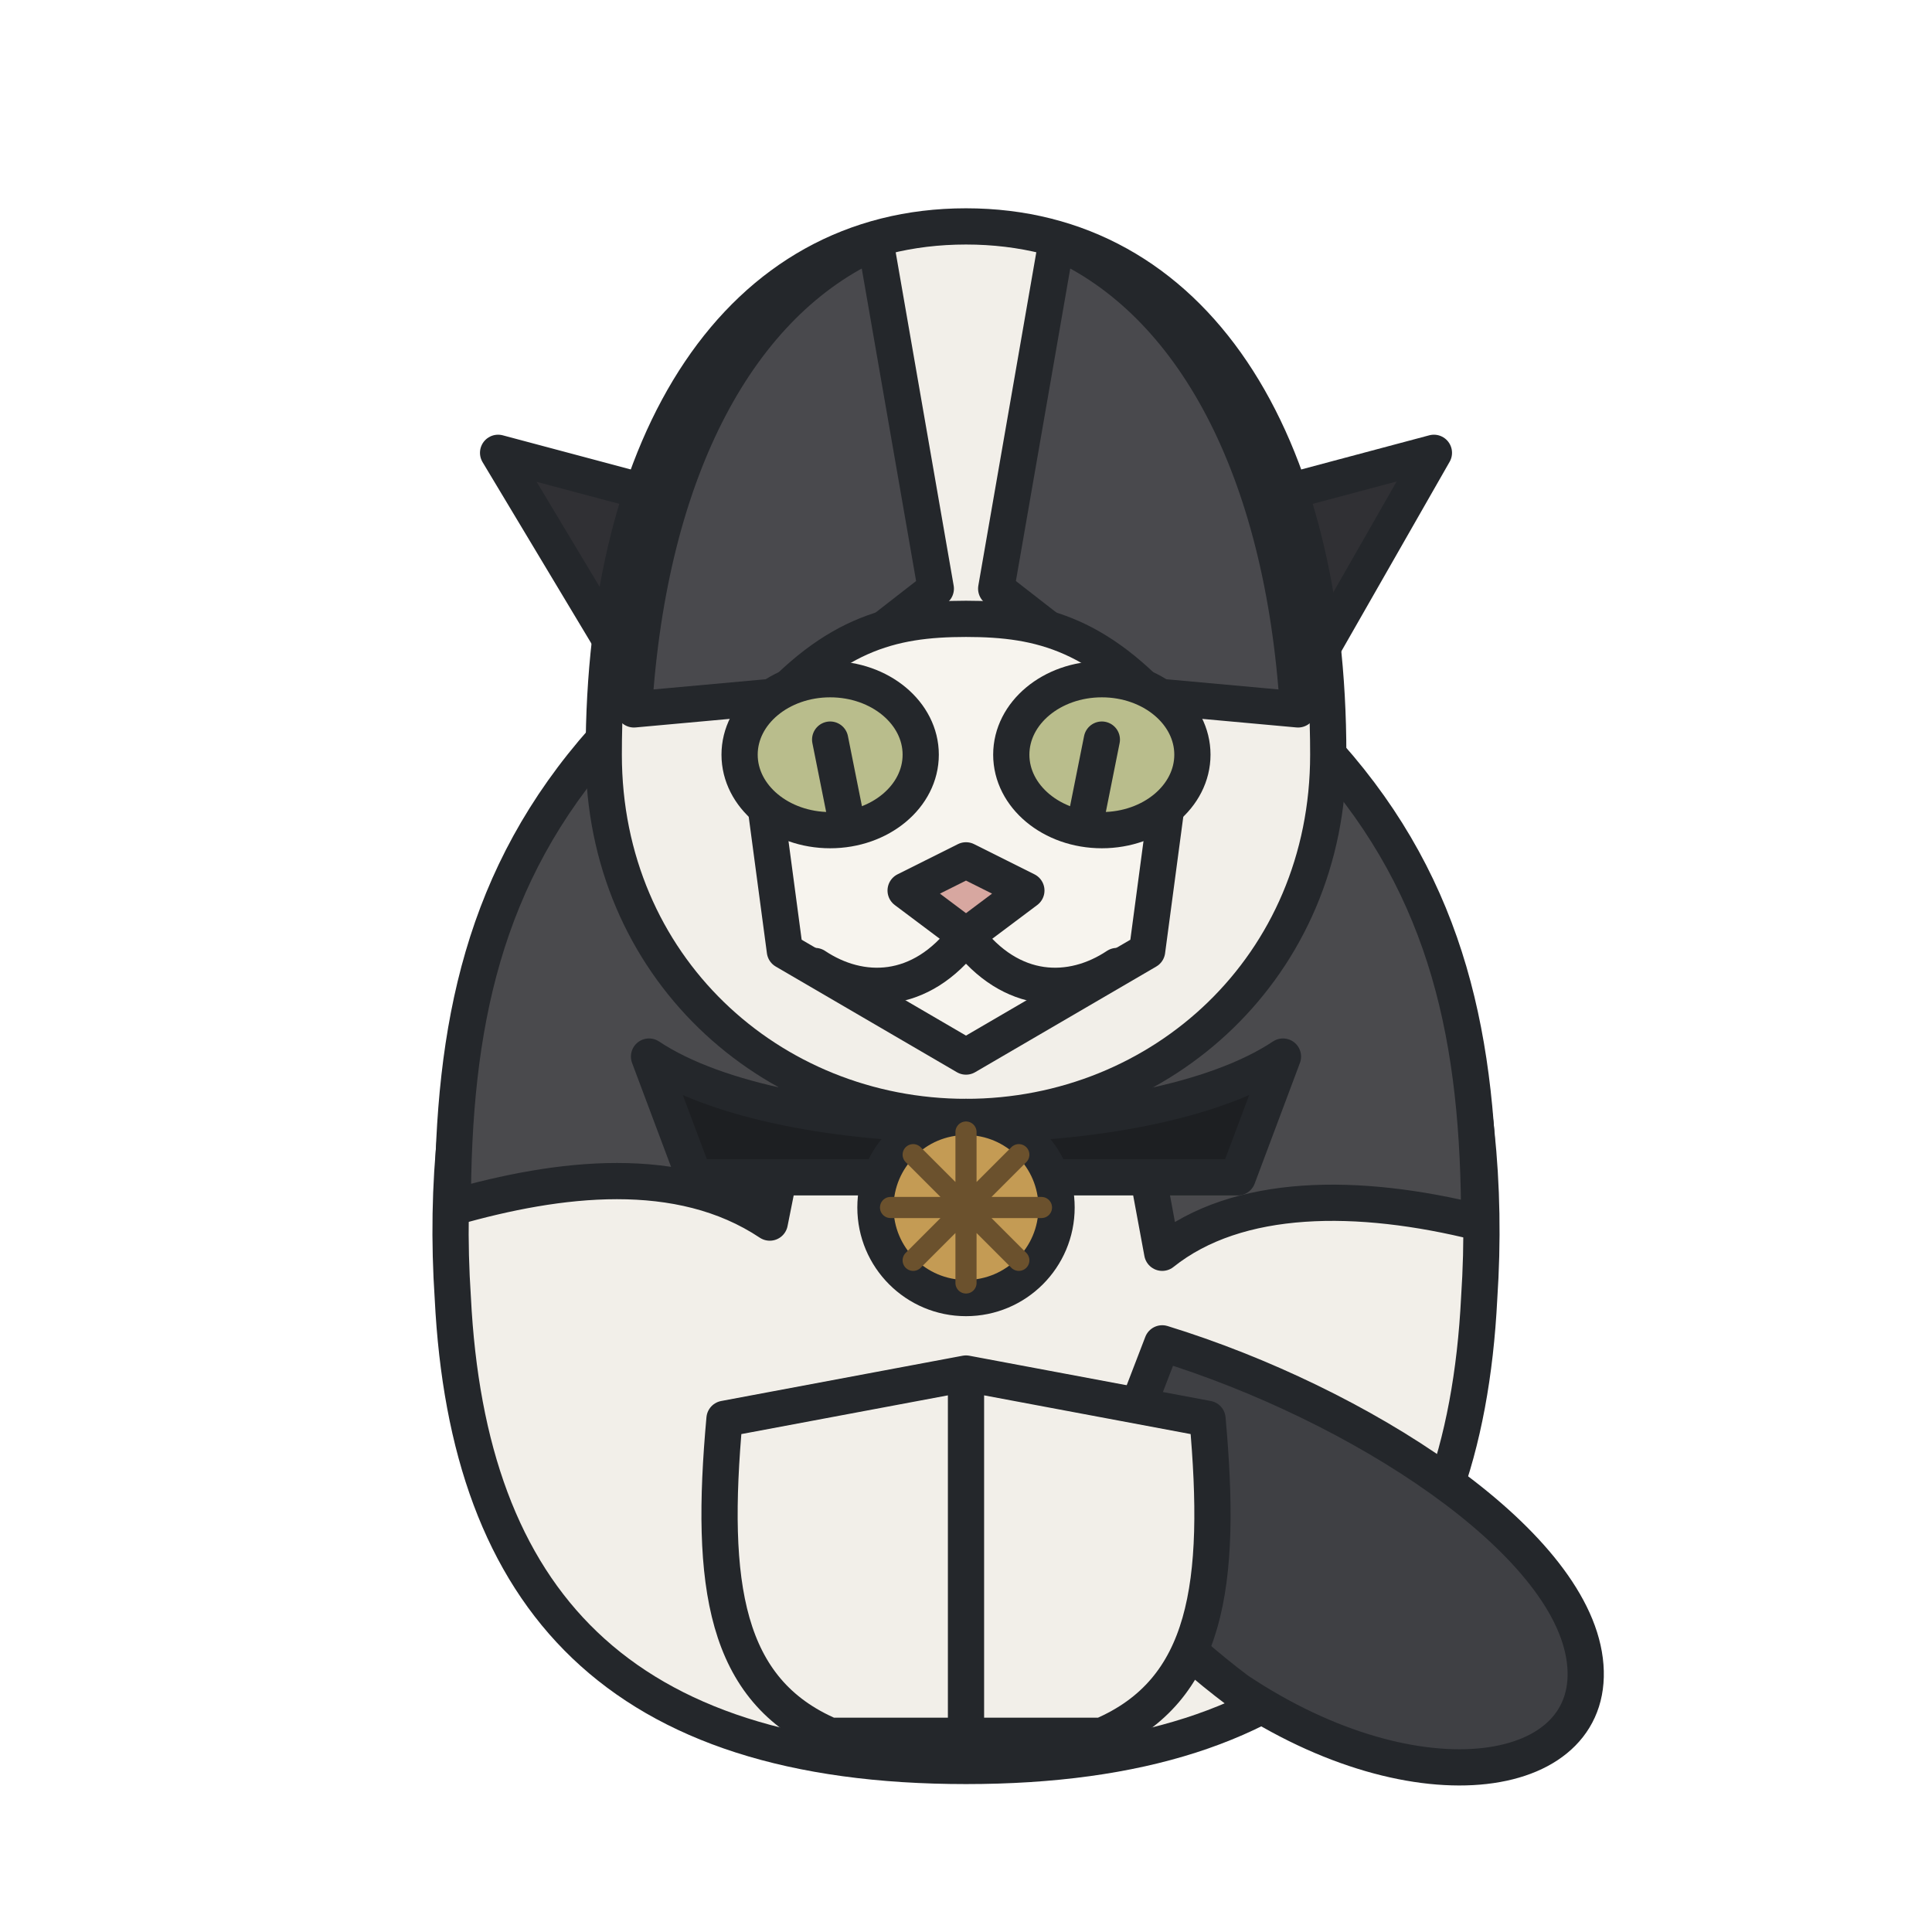
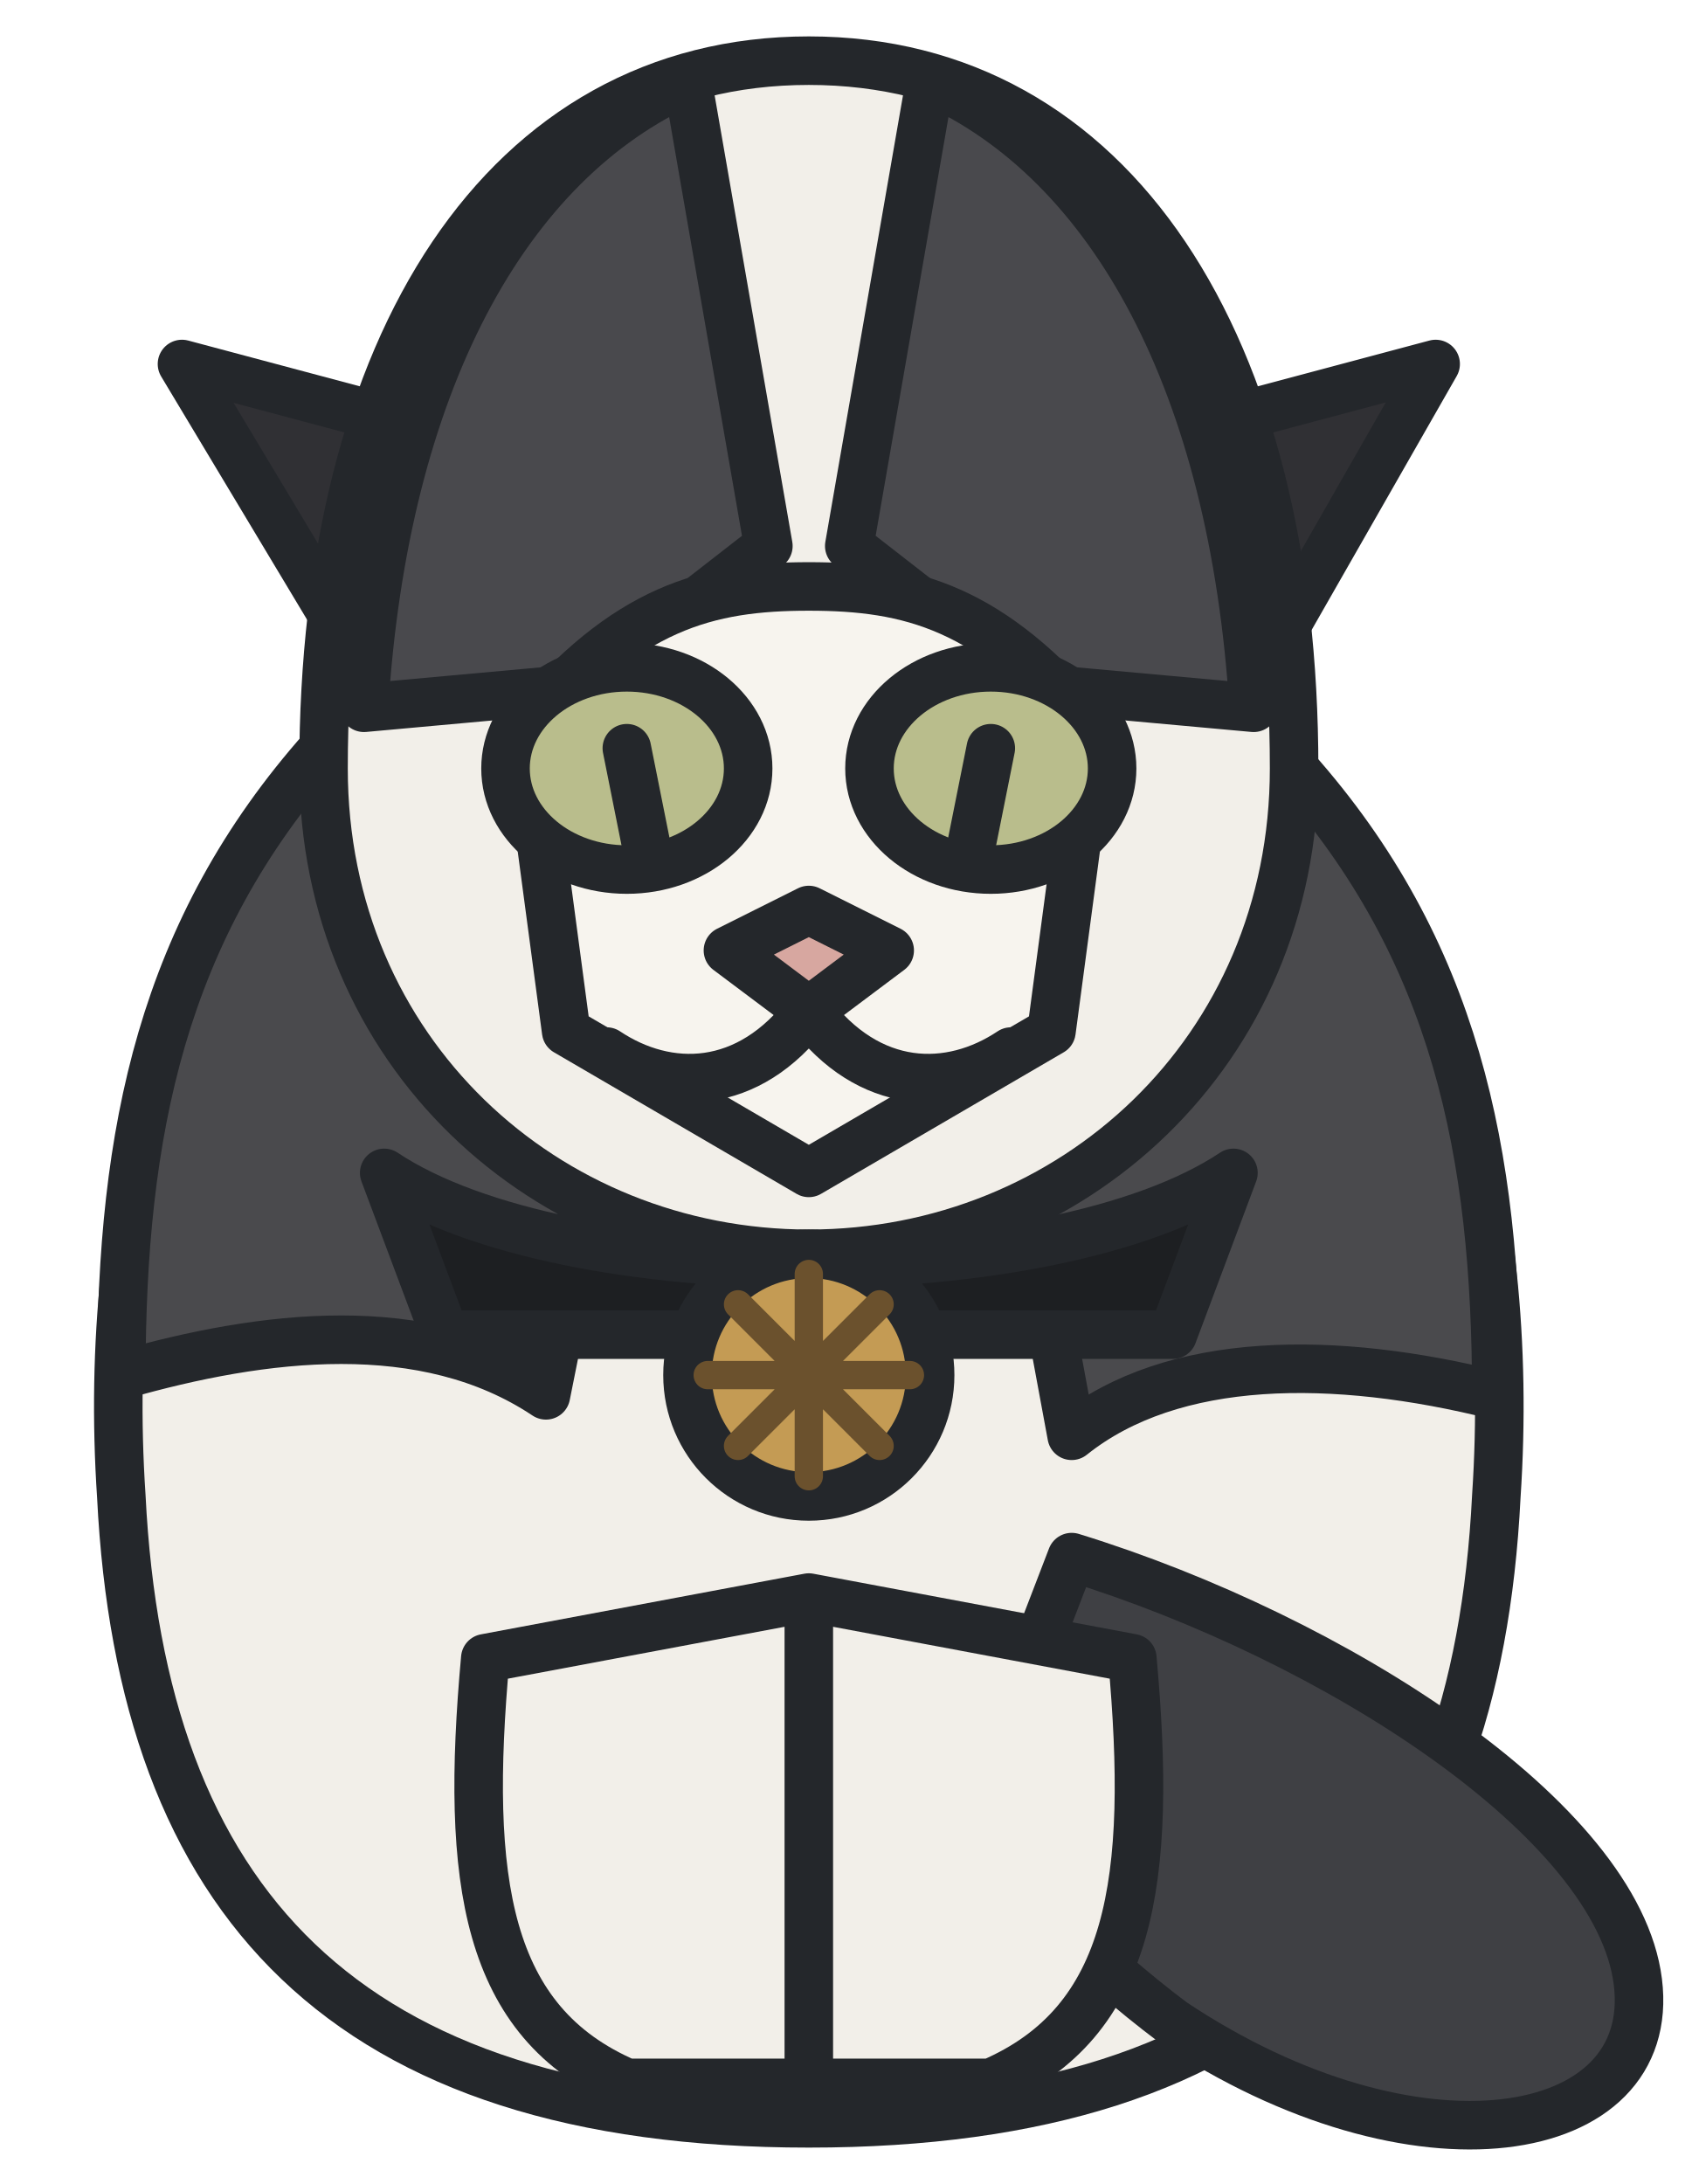
- <svg xmlns="http://www.w3.org/2000/svg" viewBox="0 0 128 128">
+ <svg xmlns="http://www.w3.org/2000/svg" viewBox="24 12 84 108">
  <g stroke="#24272b" stroke-width="2.4" stroke-linejoin="round" stroke-linecap="round">
    <path fill="#f2efe9" d="M42 49c-9 8-13 22-12 37 1 20 11 31 34 31 23 0 33-11 34-31 1-15-3-29-12-37z" />
    <path fill="#4a4a4d" d="M40 49c-8 9-10 19-10 31 7-2 15-3 21 1l5-25zM88 50c8 9 10 19 10 31-8-2-16-2-21 2l-5-27z" />
    <path fill="#303034" d="M45 50 33 30 48 34 58 24 64 39 70 24 80 34 95 30 83 51z" />
    <path fill="#f2efe9" d="M40 50c0-21 9-35 24-35s24 14 24 35c0 14-11 24-24 24S40 64 40 50z" />
    <path fill="#49494d" d="M42 47c1-16 7-27 16-31l4 23-9 7zM86 47c-1-16-7-27-16-31l-4 23 9 7z" />
    <path fill="#f7f4ee" d="M50 48c5-6 9-7 14-7s9 1 14 7l-2 15-12 7-12-7z" />
    <ellipse fill="#b9bd8c" cx="55" cy="50" rx="6" ry="5" />
    <ellipse fill="#b9bd8c" cx="73" cy="50" rx="6" ry="5" />
    <path d="M55 49l1 5M73 49l-1 5" />
    <path fill="#d7a7a0" d="m64 57-4 2 4 3 4-3z" />
    <path fill="none" d="M64 62c-3 4-7 4-10 2M64 62c3 4 7 4 10 2" />
    <path fill="#1d1f22" d="M43 70c9 6 33 6 42 0l-3 8H46z" />
    <circle fill="#c49b54" cx="64" cy="80" r="6" />
    <path fill="none" stroke="#6b512d" stroke-width="1.4" d="M64 75v10M59 80h10M60.5 76.5l7 7M67.5 76.5l-7 7" />
    <path fill="#3f4044" d="M77 89c13 4 27 13 28 21 1 8-11 10-23 2-4-3-8-7-10-10z" />
    <path fill="#f2efe9" d="M48 94c-1 11 0 18 7 21h9V91zM80 94c1 11 0 18-7 21h-9V91z" />
  </g>
</svg>
